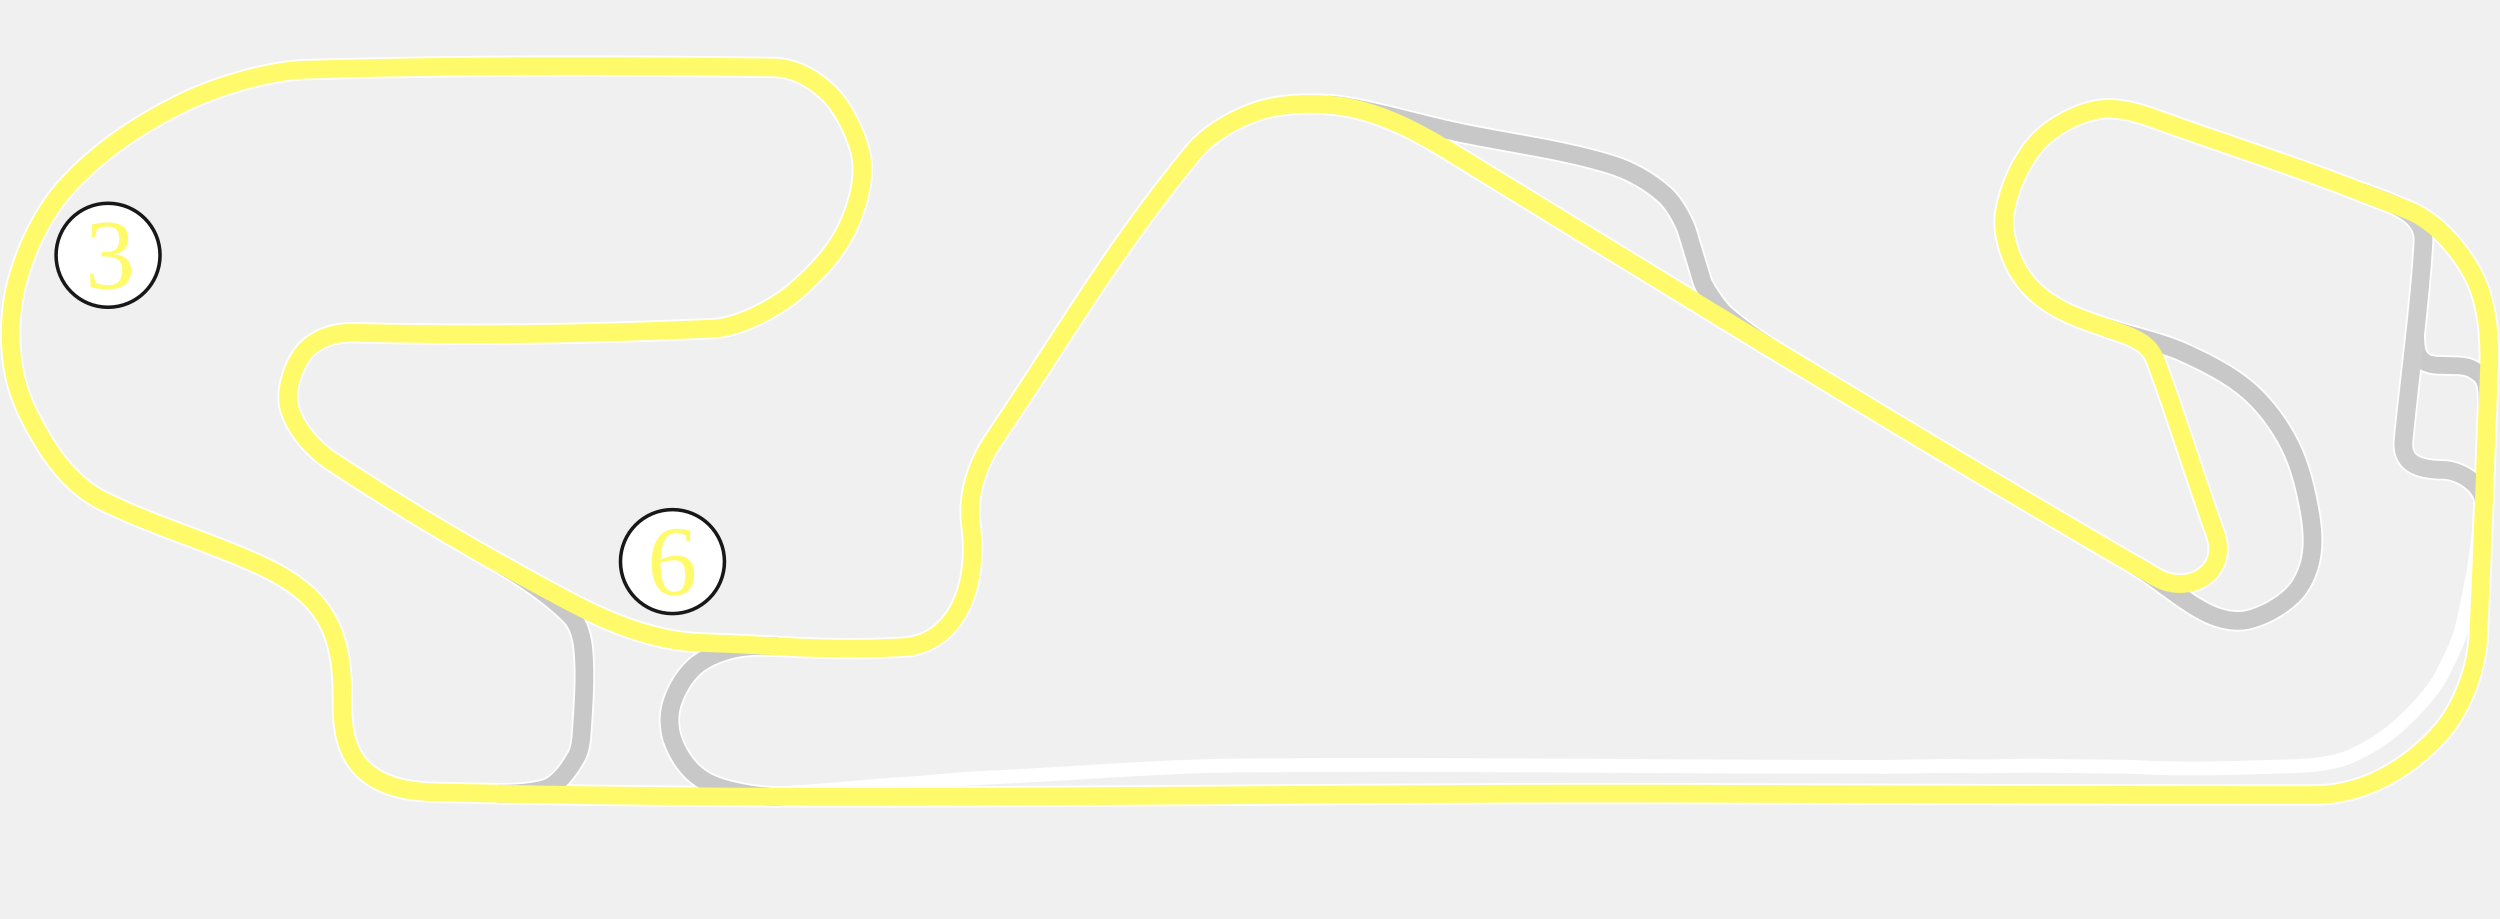
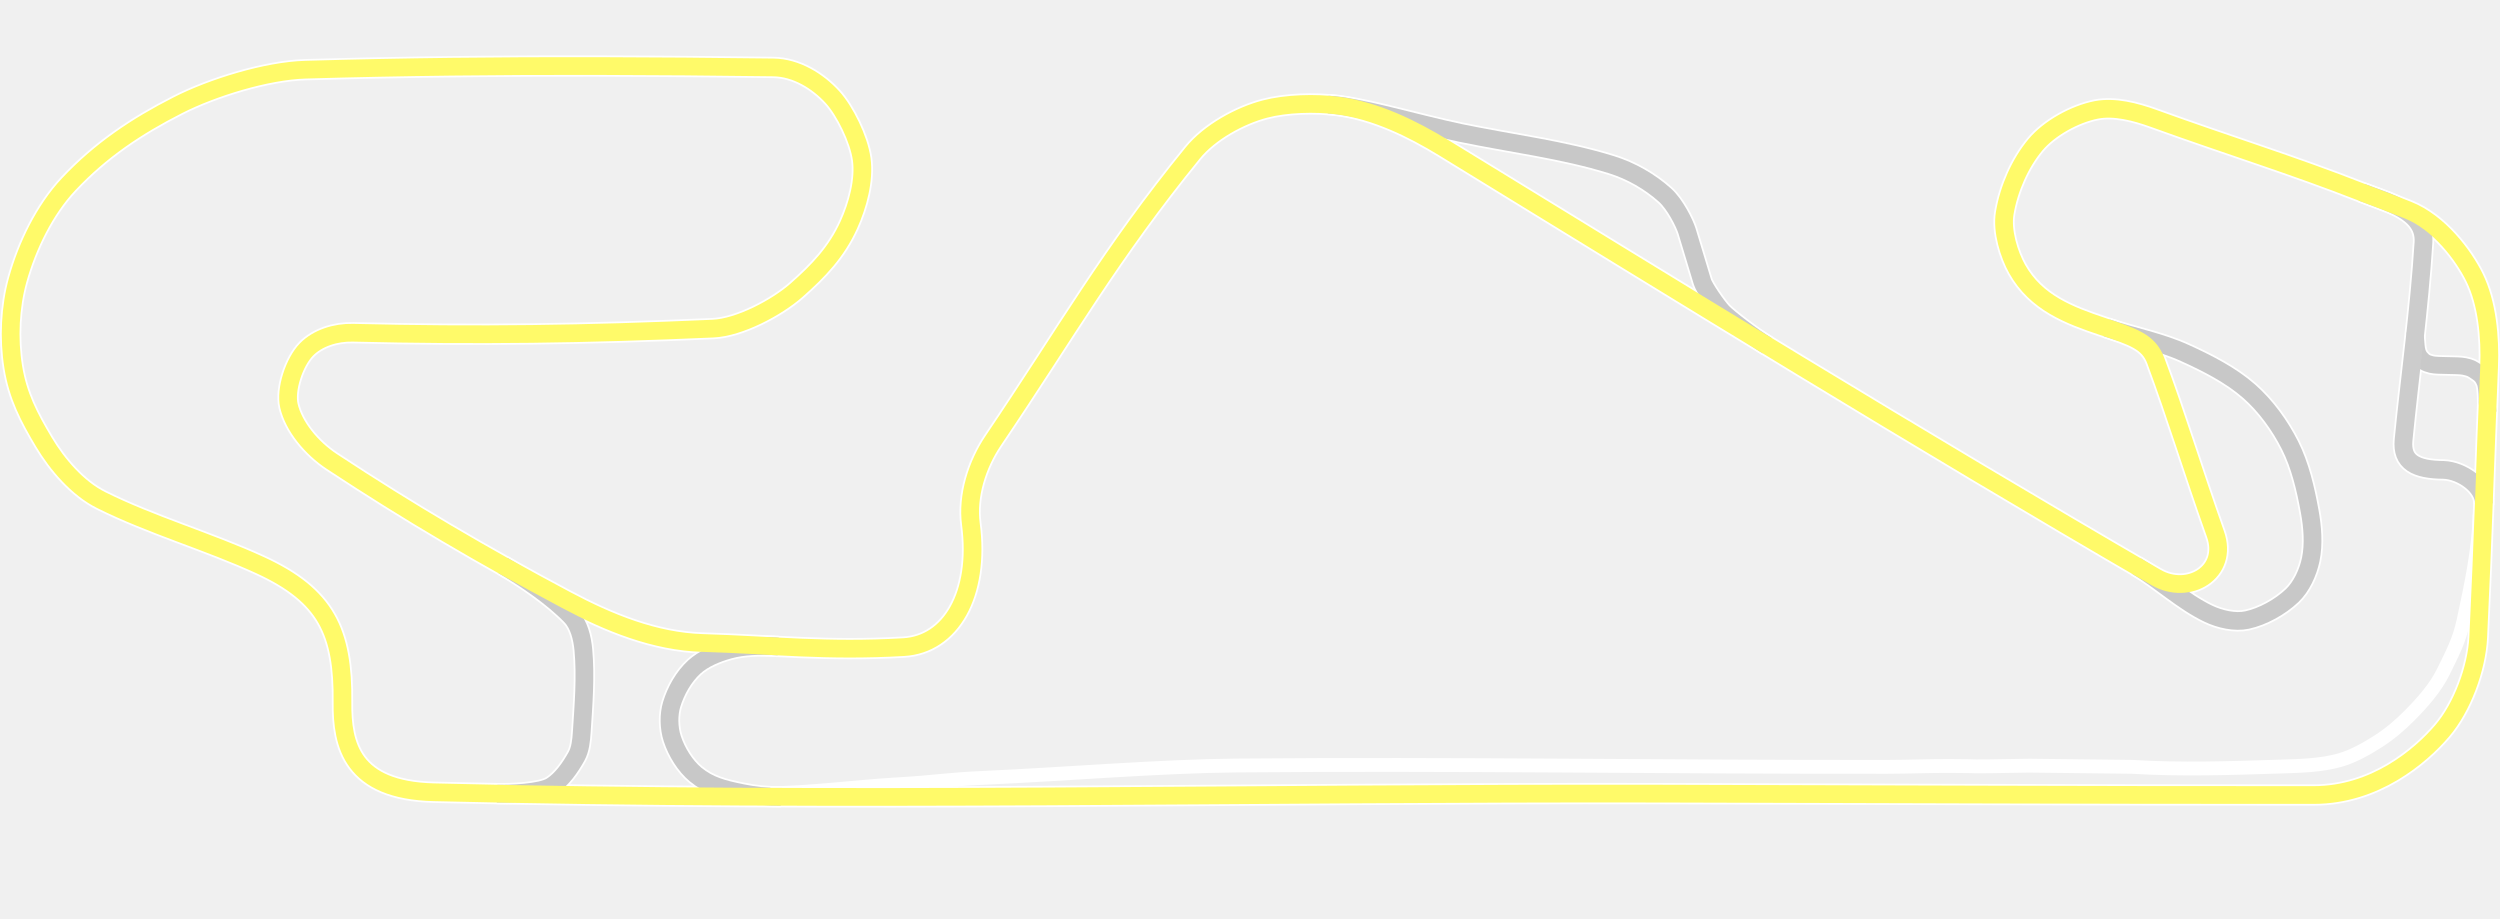
<svg xmlns="http://www.w3.org/2000/svg" xmlns:xlink="http://www.w3.org/1999/xlink" version="1.0" id="svg3942" height="517.724" width="1408.546">
  <defs id="defs3944">
    <clipPath id="clipPath9724" clipPathUnits="userSpaceOnUse">
      <path style="fill:#6a6a6a;fill-opacity:1;fill-rule:nonzero;stroke:#010101;stroke-width:0.943;stroke-linecap:round;stroke-linejoin:round;stroke-miterlimit:4;stroke-dasharray:none;stroke-dashoffset:0;stroke-opacity:1" d="M 727.239,720.308 C 1333.36,720.308 1939.48,720.308 2545.601,720.308 C 2545.601,974.893 2545.601,1229.478 2545.601,1484.063 C 1939.48,1484.063 1333.36,1484.063 727.239,1484.063 C 727.239,1229.478 727.239,974.893 727.239,720.308 L 727.239,720.308 z" id="path9726" />
    </clipPath>
    <pattern id="pattern4912" patternTransform="matrix(0.1737876,0,0,0.1737876,763.4772,1693.907)" height="18.138" width="18.181" patternUnits="userSpaceOnUse">
      <g transform="translate(-1025.535,-1215.281)" id="g4907">
        <rect y="1215.281" x="1025.535" height="18.096" width="18.173" id="rect4899" style="opacity:1;fill:#fffa69;fill-opacity:1;stroke:none;stroke-width:0.5;stroke-linecap:round;stroke-linejoin:round;stroke-miterlimit:4;stroke-dasharray:none;stroke-dashoffset:0;stroke-opacity:1" />
        <rect y="1215.281" x="1025.535" height="9.075" width="9.075" id="rect4903" style="opacity:1;fill:#ffffff;fill-opacity:1;stroke:none;stroke-width:0.5;stroke-linecap:round;stroke-linejoin:round;stroke-miterlimit:4;stroke-dasharray:none;stroke-dashoffset:0;stroke-opacity:1" />
        <rect y="1224.344" x="1034.641" height="9.075" width="9.075" id="rect4905" style="opacity:1;fill:#ffffff;fill-opacity:1;stroke:none;stroke-width:0.5;stroke-linecap:round;stroke-linejoin:round;stroke-miterlimit:4;stroke-dasharray:none;stroke-dashoffset:0;stroke-opacity:1" />
      </g>
    </pattern>
    <pattern patternTransform="matrix(0.4562459,1.0584762e-8,-1.0584762e-8,0.4562459,1606.006,1268.535)" id="pattern4166" xlink:href="#pattern4912" />
  </defs>
  <g transform="translate(-930.5028,-997.6197)" id="layer1">
    <path style="fill:none;fill-rule:evenodd;stroke:white;stroke-width:4;stroke-linecap:butt;stroke-linejoin:round;stroke-miterlimit:4;stroke-dasharray:none;stroke-opacity:1" d="M 2146.267,1430.039 L 2005.451,1429.927" id="path4724" />
    <path style="fill:none;fill-rule:evenodd;stroke:white;stroke-width:12;stroke-linecap:butt;stroke-linejoin:round;stroke-miterlimit:4;stroke-dasharray:none;stroke-opacity:1" d="M 1213.861,1316.235 C 1226.647,1323.762 1241.905,1334.066 1252.294,1344.873 C 1256.76,1349.519 1258.571,1357.153 1259.173,1363.716 C 1260.564,1378.887 1259.27,1394.703 1258.275,1410.075 C 1257.974,1414.743 1257.51,1419.85 1255.284,1423.833 C 1251.828,1430.019 1247.105,1436.878 1241.227,1440.582 C 1235.241,1444.355 1217.749,1444.969 1210.57,1444.769" id="path4714" />
    <path style="fill:none;fill-rule:evenodd;stroke:white;stroke-width:12;stroke-linecap:butt;stroke-linejoin:round;stroke-miterlimit:4;stroke-dasharray:none;stroke-opacity:1" d="M 1370.435,1446.564 C 1361.861,1446.589 1355.814,1445.89 1348.751,1444.47 C 1337.773,1442.265 1329.964,1440.218 1322.43,1434.002 C 1316.643,1429.227 1311.695,1421.281 1309.271,1413.813 C 1307.309,1407.772 1307.164,1400.252 1308.971,1394.373 C 1311.301,1386.793 1315.712,1378.901 1321.683,1373.436 C 1326.878,1368.682 1334.36,1365.631 1341.273,1363.716 C 1349.115,1361.543 1358.471,1361.198 1368.939,1361.847" id="path4716" />
    <path style="fill:none;fill-rule:evenodd;stroke:white;stroke-width:12;stroke-linecap:butt;stroke-linejoin:round;stroke-miterlimit:4;stroke-dasharray:none;stroke-opacity:1" d="M 1678.797,1056.55 C 1695.571,1057.272 1728.685,1067.378 1753.57,1072.551 C 1781.923,1078.444 1811.06,1081.91 1838.437,1090.421 C 1849.543,1093.874 1860.091,1099.96 1868.571,1107.544 C 1874.248,1112.622 1879.58,1123.275 1880.983,1127.733 C 1882.379,1132.17 1888.861,1153.795 1889.656,1156.446 C 1890.584,1159.538 1897.682,1170.005 1901.022,1173.494 C 1904.289,1176.907 1917.746,1187.265 1926.183,1192.411" id="path4718" />
    <path style="fill:none;fill-rule:evenodd;stroke:white;stroke-width:12;stroke-linecap:butt;stroke-linejoin:round;stroke-miterlimit:4;stroke-dasharray:none;stroke-opacity:1" d="M 2134.088,1316.478 C 2147.815,1324.634 2160.386,1336.534 2174.69,1343.378 C 2181.223,1346.503 2189.694,1348.436 2196.524,1346.967 C 2205.446,1345.047 2215.268,1339.553 2221.946,1333.208 C 2227.231,1328.188 2230.912,1320.108 2232.414,1312.87 C 2234.202,1304.256 2233.422,1294.504 2231.816,1285.653 C 2229.534,1273.07 2226.468,1259.902 2220.75,1248.566 C 2215.103,1237.37 2207.112,1226.312 2197.72,1218.059 C 2187.372,1208.965 2174.236,1202.308 2161.53,1196.524 C 2147.518,1190.145 2132.07,1187.302 2117.414,1182.317" id="path4720" />
    <path id="path4712" style="fill:none;fill-rule:evenodd;stroke:#ffffff;stroke-width:12;stroke-linecap:butt;stroke-linejoin:round;stroke-miterlimit:4;stroke-dasharray:none;stroke-opacity:1" d="m 2261.24,1105.991 c -39.602,-15.527 -74.724,-26.213 -117.357,-41.665 -10.208,-3.7 -22.133,-6.783 -32.302,-4.785 -12.164,2.389 -26.502,10.351 -34.272,19.637 -8.58,10.255 -15.003,24.676 -17.317,38.562 -1.674,10.042 2.42,23.317 7.045,31.528 10.681,18.96 29.326,26.002 48.132,32.302 17.184,5.756 25.951,8.532 29.909,19.142 11.725,31.429 20.866,61.876 33.643,97.803 7.694,21.634 -15.264,35.055 -33.451,24.492 -137.873,-80.08 -262.795,-157.214 -400.975,-241.931 -18.282,-11.208 -38.735,-21.126 -59.818,-23.927 -13.068,-1.736 -29.465,-1.171 -41.244,1.91 -14.142,3.699 -31.143,12.987 -40.749,24.773 -46.623,57.204 -70.641,100.274 -112.288,161.895 -9.322,13.793 -14.749,31.465 -12.689,47.106 5.222,39.645 -11.308,67.858 -37.886,69.389 -43.847,2.526 -72.724,-1.116 -113.279,-2.333 -26.944,-0.808 -52.894,-11.407 -76.918,-24.205 -46.741,-24.9 -88.45,-49.339 -131.95,-78.041 -11.479,-7.574 -21.506,-19.761 -24.205,-31.456 -2.087,-9.042 2.985,-24.529 9.849,-31.601 6.296,-6.487 16.468,-9.739 26.247,-9.498 69.992,1.722 131.066,0.862 202.874,-2.32 14.927,-0.661 35.983,-11.878 47.021,-21.607 12.49,-11.008 22.571,-21.584 29.486,-36.797 5.048,-11.107 8.883,-25.252 7.251,-37.087 -1.558,-11.295 -9.467,-27.211 -16.399,-34.84 -8.218,-9.044 -20.435,-16.656 -33.353,-16.822 -89.187,-1.145 -175.087,-1.318 -263.611,1.269 -21.919,0.638 -52.448,10.098 -71.867,19.988 -23.65,12.044 -43.633,25.471 -61.57,44.543 -13.567,14.426 -23.407,34.825 -28.713,53.836 -4.265,15.284 -5.097,33.106 -2.538,49.051 2.625,16.357 8.884,28.351 17.245,42.356 7.591,12.714 19.01,26.079 32.302,32.725 28.182,14.091 60.523,23.321 89.582,36.677 37.218,17.105 46.833,37.672 46.38,77.268 -0.274,24.015 5.35,49.527 51.516,50.67 231.148,5.726 460.056,0.264 691.353,0.773 130.803,0.288 239.607,0.867 367.875,0.773 34.316,-0.026 59.907,-21.683 72.242,-36.109 11.194,-13.091 19.481,-34.96 20.338,-52.785 1.258,-26.151 2.249,-51.21 3.164,-75.535" />
    <path id="path4476" d="M 1213.861,1316.235 C 1226.647,1323.762 1241.905,1334.066 1252.294,1344.873 C 1256.76,1349.519 1258.571,1357.153 1259.173,1363.716 C 1260.564,1378.887 1259.27,1394.703 1258.275,1410.075 C 1257.974,1414.743 1257.51,1419.85 1255.284,1423.833 C 1251.828,1430.019 1247.105,1436.878 1241.227,1440.582 C 1235.241,1444.355 1217.749,1444.969 1210.57,1444.769" style="fill:none;fill-rule:evenodd;stroke:#c8c8c8;stroke-width:10;stroke-linecap:butt;stroke-linejoin:round;stroke-miterlimit:4;stroke-dasharray:none;stroke-opacity:1" />
    <path id="path4478" d="M 1370.435,1446.564 C 1361.861,1446.589 1355.814,1445.89 1348.751,1444.47 C 1337.773,1442.265 1329.964,1440.218 1322.43,1434.002 C 1316.643,1429.227 1311.695,1421.281 1309.271,1413.813 C 1307.309,1407.772 1307.164,1400.252 1308.971,1394.373 C 1311.301,1386.793 1315.712,1378.901 1321.683,1373.436 C 1326.878,1368.682 1334.36,1365.631 1341.273,1363.716 C 1349.115,1361.543 1358.471,1361.198 1368.939,1361.847" style="fill:none;fill-rule:evenodd;stroke:#c8c8c8;stroke-width:10;stroke-linecap:butt;stroke-linejoin:round;stroke-miterlimit:4;stroke-dasharray:none;stroke-opacity:1" />
    <path id="path4480" d="M 1678.797,1056.55 C 1695.571,1057.272 1728.685,1067.378 1753.57,1072.551 C 1781.923,1078.444 1811.06,1081.91 1838.437,1090.421 C 1849.543,1093.874 1860.091,1099.96 1868.571,1107.544 C 1874.248,1112.622 1879.58,1123.275 1880.983,1127.733 C 1882.379,1132.17 1888.861,1153.795 1889.656,1156.446 C 1890.584,1159.538 1897.682,1170.005 1901.022,1173.494 C 1904.289,1176.907 1917.746,1187.265 1926.183,1192.411" style="fill:none;fill-rule:evenodd;stroke:#c8c8c8;stroke-width:10;stroke-linecap:butt;stroke-linejoin:round;stroke-miterlimit:4;stroke-dasharray:none;stroke-opacity:1" />
    <path id="path4482" d="M 2134.088,1316.478 C 2147.815,1324.634 2160.386,1336.534 2174.69,1343.378 C 2181.223,1346.503 2189.694,1348.436 2196.524,1346.967 C 2205.446,1345.047 2215.268,1339.553 2221.946,1333.208 C 2227.231,1328.188 2230.912,1320.108 2232.414,1312.87 C 2234.202,1304.256 2233.422,1294.504 2231.816,1285.653 C 2229.534,1273.07 2226.468,1259.902 2220.75,1248.566 C 2215.103,1237.37 2207.112,1226.312 2197.72,1218.059 C 2187.372,1208.965 2174.236,1202.308 2161.53,1196.524 C 2147.518,1190.145 2132.07,1187.302 2117.414,1182.317" style="fill:none;fill-rule:evenodd;stroke:#c8c8c8;stroke-width:10;stroke-linecap:butt;stroke-linejoin:round;stroke-miterlimit:4;stroke-dasharray:none;stroke-opacity:1" />
    <path id="path4492" d="M 2260.842,1105.848 C 2269.333,1109.034 2278.035,1112.384 2287.072,1115.975 C 2304.667,1122.966 2318.49,1141.351 2324.74,1154.053 C 2331.744,1168.289 2333.617,1187.512 2332.909,1204.3 C 2331.77,1231.301 2330.867,1256.498 2329.916,1281.775" style="fill:none;fill-rule:evenodd;stroke:#ffffff;stroke-width:12;stroke-linecap:butt;stroke-linejoin:round;stroke-miterlimit:4;stroke-dasharray:none;stroke-opacity:1" />
    <path d="m 2329.946,1281.114 c 0.134,-9.591 -12.401,-18.366 -22.599,-18.743 -15.687,-0.124 -23.878,-4.258 -22.629,-16.919 3.672,-37.224 8.91,-73.893 11.209,-111.243 1.091,-17.717 -20.618,-22.702 -34.686,-28.218" style="fill:none;fill-rule:evenodd;stroke:#ffffff;stroke-width:12;stroke-linecap:butt;stroke-linejoin:round;stroke-miterlimit:4;stroke-dasharray:none;stroke-opacity:1" id="path985" />
    <path style="fill:none;fill-rule:evenodd;stroke:#ffffff;stroke-width:11.5;stroke-linecap:butt;stroke-linejoin:miter;stroke-miterlimit:4;stroke-dasharray:none;stroke-opacity:1" d="m 2291.162,1184.552 c 0,0 0.442,5.398 0.649,7.809 0.207,2.41 0.744,5.085 2.488,7.044 1.744,1.959 2.615,2.756 6.171,3.62 3.557,0.864 14.685,0.252 18.551,1.076 3.865,0.824 4.364,1.348 6.909,3.027 2.545,1.679 3.577,2.949 4.781,5.885 1.204,2.935 1.103,11.402 1.103,11.402 l 0.474,5.488" id="path987" />
    <path id="path4312" d="m 2291.162,1184.552 c 0,0 0.442,5.398 0.649,7.809 0.207,2.41 0.744,5.085 2.488,7.044 1.744,1.959 2.615,2.756 6.171,3.62 3.557,0.864 14.685,0.252 18.551,1.076 3.865,0.824 4.364,1.348 6.909,3.027 2.545,1.679 3.577,2.949 4.781,5.885 1.204,2.935 1.103,11.402 1.103,11.402 l 0.474,5.488" style="fill:none;fill-rule:evenodd;stroke:#c9c9c9;stroke-width:9.5;stroke-linecap:butt;stroke-linejoin:miter;stroke-miterlimit:4;stroke-dasharray:none;stroke-opacity:1" />
    <path id="path977" style="fill:none;fill-rule:evenodd;stroke:#cccccc;stroke-width:10;stroke-linecap:butt;stroke-linejoin:round;stroke-miterlimit:4;stroke-dasharray:none;stroke-opacity:1" d="m 2329.946,1281.114 c 0.134,-9.591 -12.401,-18.366 -22.599,-18.743 -15.687,-0.124 -23.878,-4.258 -22.629,-16.919 3.672,-37.224 8.91,-73.893 11.209,-111.243 1.091,-17.717 -20.618,-22.702 -34.686,-28.218" />
    <path style="fill:none;fill-rule:evenodd;stroke:#ffffff;stroke-width:7.8;stroke-linecap:butt;stroke-linejoin:round;stroke-miterlimit:4;stroke-dasharray:none;stroke-opacity:1" d="m 2327.633,1287.087 c -0.598,20.849 -4.889,40.355 -9.149,60.342 -2.37,11.119 -6.396,18.513 -11.297,28.55 -4.47,9.154 -11.771,17.368 -18.992,24.675 -5.39,5.454 -11.281,10.485 -17.796,14.655 -6.645,4.254 -14.232,8.512 -21.684,10.618 -10.543,2.979 -22.187,3.232 -33.349,3.589 -27.82,0.889 -56.363,1.86 -83.596,0.15 l -57.914,-0.657 c -44.528,0.75 -20.47,0.251 -45.103,0.175 -10.63,-0.033 -24.344,0.478 -35.025,0.494 -122.166,0.183 -244.673,-1.835 -366.824,-0.759 -42.001,0.37 -97.723,4.943 -139.691,6.834 -26.623,1.2 -26.428,2.371 -53.034,3.888 -18.856,1.075 -50.678,4.995 -69.596,4.833" id="path989" />
    <path transform="translate(930.5028,997.6197)" d="M 336.484 37.209 C 281.764 37.106 227.462 37.645 172.135 39.262 C 150.216 39.899 119.687 49.361 100.268 59.25 C 76.618 71.294 56.634 84.721 38.697 103.793 C 25.13 118.219 15.29 138.617 9.984 157.629 C 5.719 172.913 4.886 190.737 7.445 206.682 C 10.071 223.039 16.33 235.032 24.691 249.037 C 32.282 261.751 43.7 275.116 56.992 281.762 C 85.174 295.853 117.516 305.082 146.574 318.438 C 183.792 335.543 193.407 356.111 192.955 395.707 C 192.681 419.722 198.304 445.233 244.471 446.377 C 475.619 452.103 704.528 446.641 935.824 447.15 C 1066.627 447.438 1175.431 448.018 1303.699 447.924 C 1338.015 447.898 1363.607 426.24 1375.941 411.814 C 1387.135 398.724 1395.422 376.854 1396.279 359.029 C 1397.537 332.878 1398.528 307.818 1399.443 283.494 L 1399.438 283.479 C 1400.38 258.428 1401.277 233.442 1402.406 206.682 C 1403.114 189.893 1401.241 170.67 1394.236 156.434 C 1387.987 143.732 1374.164 125.346 1356.568 118.355 C 1347.673 114.821 1339.108 111.522 1330.742 108.381 L 1330.738 108.371 C 1291.136 92.844 1256.013 82.159 1213.381 66.707 C 1203.173 63.007 1191.247 59.923 1181.078 61.92 C 1168.915 64.309 1154.576 72.273 1146.807 81.559 C 1138.226 91.813 1131.804 106.234 1129.49 120.119 C 1127.816 130.161 1131.909 143.437 1136.535 151.648 C 1147.216 170.609 1165.861 177.649 1184.668 183.949 C 1201.852 189.706 1210.62 192.482 1214.578 203.092 C 1226.303 234.52 1235.444 264.968 1248.221 300.895 C 1255.915 322.529 1232.957 335.95 1214.77 325.387 C 1076.897 245.307 951.975 168.172 813.795 83.455 C 795.513 72.247 775.06 62.329 753.977 59.527 C 740.908 57.791 724.512 58.357 712.732 61.438 C 698.59 65.136 681.591 74.424 671.984 86.211 C 625.362 143.415 601.342 186.484 559.695 248.105 C 550.373 261.899 544.946 279.569 547.006 295.211 C 552.227 334.856 535.699 363.07 509.121 364.602 C 465.274 367.128 436.397 363.484 395.842 362.268 C 368.897 361.459 342.948 350.861 318.924 338.062 C 272.182 313.162 230.473 288.724 186.973 260.021 C 175.494 252.447 165.466 240.262 162.768 228.566 C 160.681 219.525 165.753 204.037 172.617 196.965 C 178.913 190.478 189.085 187.226 198.865 187.467 C 268.858 189.189 329.931 188.329 401.738 185.146 C 416.665 184.485 437.721 173.268 448.76 163.539 C 461.25 152.531 471.331 141.956 478.246 126.742 C 483.294 115.636 487.128 101.489 485.496 89.654 C 483.938 78.36 476.029 62.443 469.098 54.814 C 460.88 45.77 448.662 38.16 435.744 37.994 C 402.299 37.565 369.317 37.271 336.484 37.209 z " style="fill:none;fill-rule:evenodd;stroke:#fffa69;stroke-width:10;stroke-linecap:butt;stroke-linejoin:round;stroke-miterlimit:4;stroke-dasharray:none;stroke-opacity:1" id="path3965" />
-     <text id="text4528" y="1449.807" x="1076.742" style="font-style:normal;font-weight:normal;line-height:0%;font-family:'Times New Roman';writing-mode:lr-tb;fill:#fffa69;fill-opacity:1;stroke:none;stroke-width:1px;stroke-linecap:butt;stroke-linejoin:miter;stroke-opacity:1" xml:space="preserve">
-       <tspan style="font-size:40px;line-height:1.25" y="1449.807" x="1076.742" id="tspan4530"> </tspan>
-     </text>
-     <text id="text4532" y="1470.391" x="1081.493" style="font-style:normal;font-weight:normal;line-height:0%;font-family:'Times New Roman';writing-mode:lr-tb;fill:#fffa69;fill-opacity:1;stroke:none;stroke-width:1px;stroke-linecap:butt;stroke-linejoin:miter;stroke-opacity:1" xml:space="preserve">
-       <tspan style="font-size:48px;line-height:1.25" y="1470.391" x="1081.493" id="tspan4534"> </tspan>
-     </text>
-     <g id="g4693">
-       <path style="opacity:1;fill:white;fill-opacity:1;fill-rule:nonzero;stroke:#181818;stroke-width:2.216;stroke-linecap:round;stroke-linejoin:round;marker:none;marker-start:none;marker-mid:none;marker-end:none;stroke-miterlimit:4;stroke-dasharray:none;stroke-dashoffset:66;stroke-opacity:1;visibility:visible;display:inline;overflow:visible;enable-background:accumulate" id="path4691" d="m 2307.079,1490.185 a 32.461,32.461 0 0 1 -32.461,32.461 32.461,32.461 0 0 1 -32.461,-32.461 32.461,32.461 0 0 1 32.461,-32.461 32.461,32.461 0 0 1 32.461,32.461 z" transform="matrix(0.902439,0,0,0.902439,-1061.325,-203.358)" />
-       <text xml:space="preserve" style="font-style:normal;font-weight:normal;line-height:0%;font-family:'Times New Roman';writing-mode:lr-tb;fill:#fffa69;fill-opacity:1;stroke:none;stroke-width:1px;stroke-linecap:butt;stroke-linejoin:miter;stroke-opacity:1" x="978.569" y="1160.036" id="text4544">
-         <tspan style="font-size:56px;line-height:1.25" id="tspan4546" x="978.569" y="1160.036">3</tspan>
-       </text>
-     </g>
-     <g transform="translate(-7.917222,19.00133)" id="g4679">
-       <path style="opacity:1;fill:white;fill-opacity:1;fill-rule:nonzero;stroke:#181818;stroke-width:2.216;stroke-linecap:round;stroke-linejoin:round;marker:none;marker-start:none;marker-mid:none;marker-end:none;stroke-miterlimit:4;stroke-dasharray:none;stroke-dashoffset:66;stroke-opacity:1;visibility:visible;display:inline;overflow:visible;enable-background:accumulate" id="path4665" d="m 2307.079,1490.185 a 32.461,32.461 0 0 1 -32.461,32.461 32.461,32.461 0 0 1 -32.461,-32.461 32.461,32.461 0 0 1 32.461,-32.461 32.461,32.461 0 0 1 32.461,32.461 z" transform="matrix(0.902439,0,0,0.902439,-735.4062,-49.76393)" />
-       <text xml:space="preserve" style="font-style:normal;font-weight:normal;line-height:0%;font-family:'Times New Roman';writing-mode:lr-tb;fill:#fffa69;fill-opacity:1;stroke:none;stroke-width:1px;stroke-linecap:butt;stroke-linejoin:miter;stroke-opacity:1" x="1303.175" y="1313.63" id="text4556">
-         <tspan style="font-size:56px;line-height:1.25" id="tspan4558" x="1303.175" y="1313.63">6</tspan>
-       </text>
-     </g>
  </g>
</svg>
